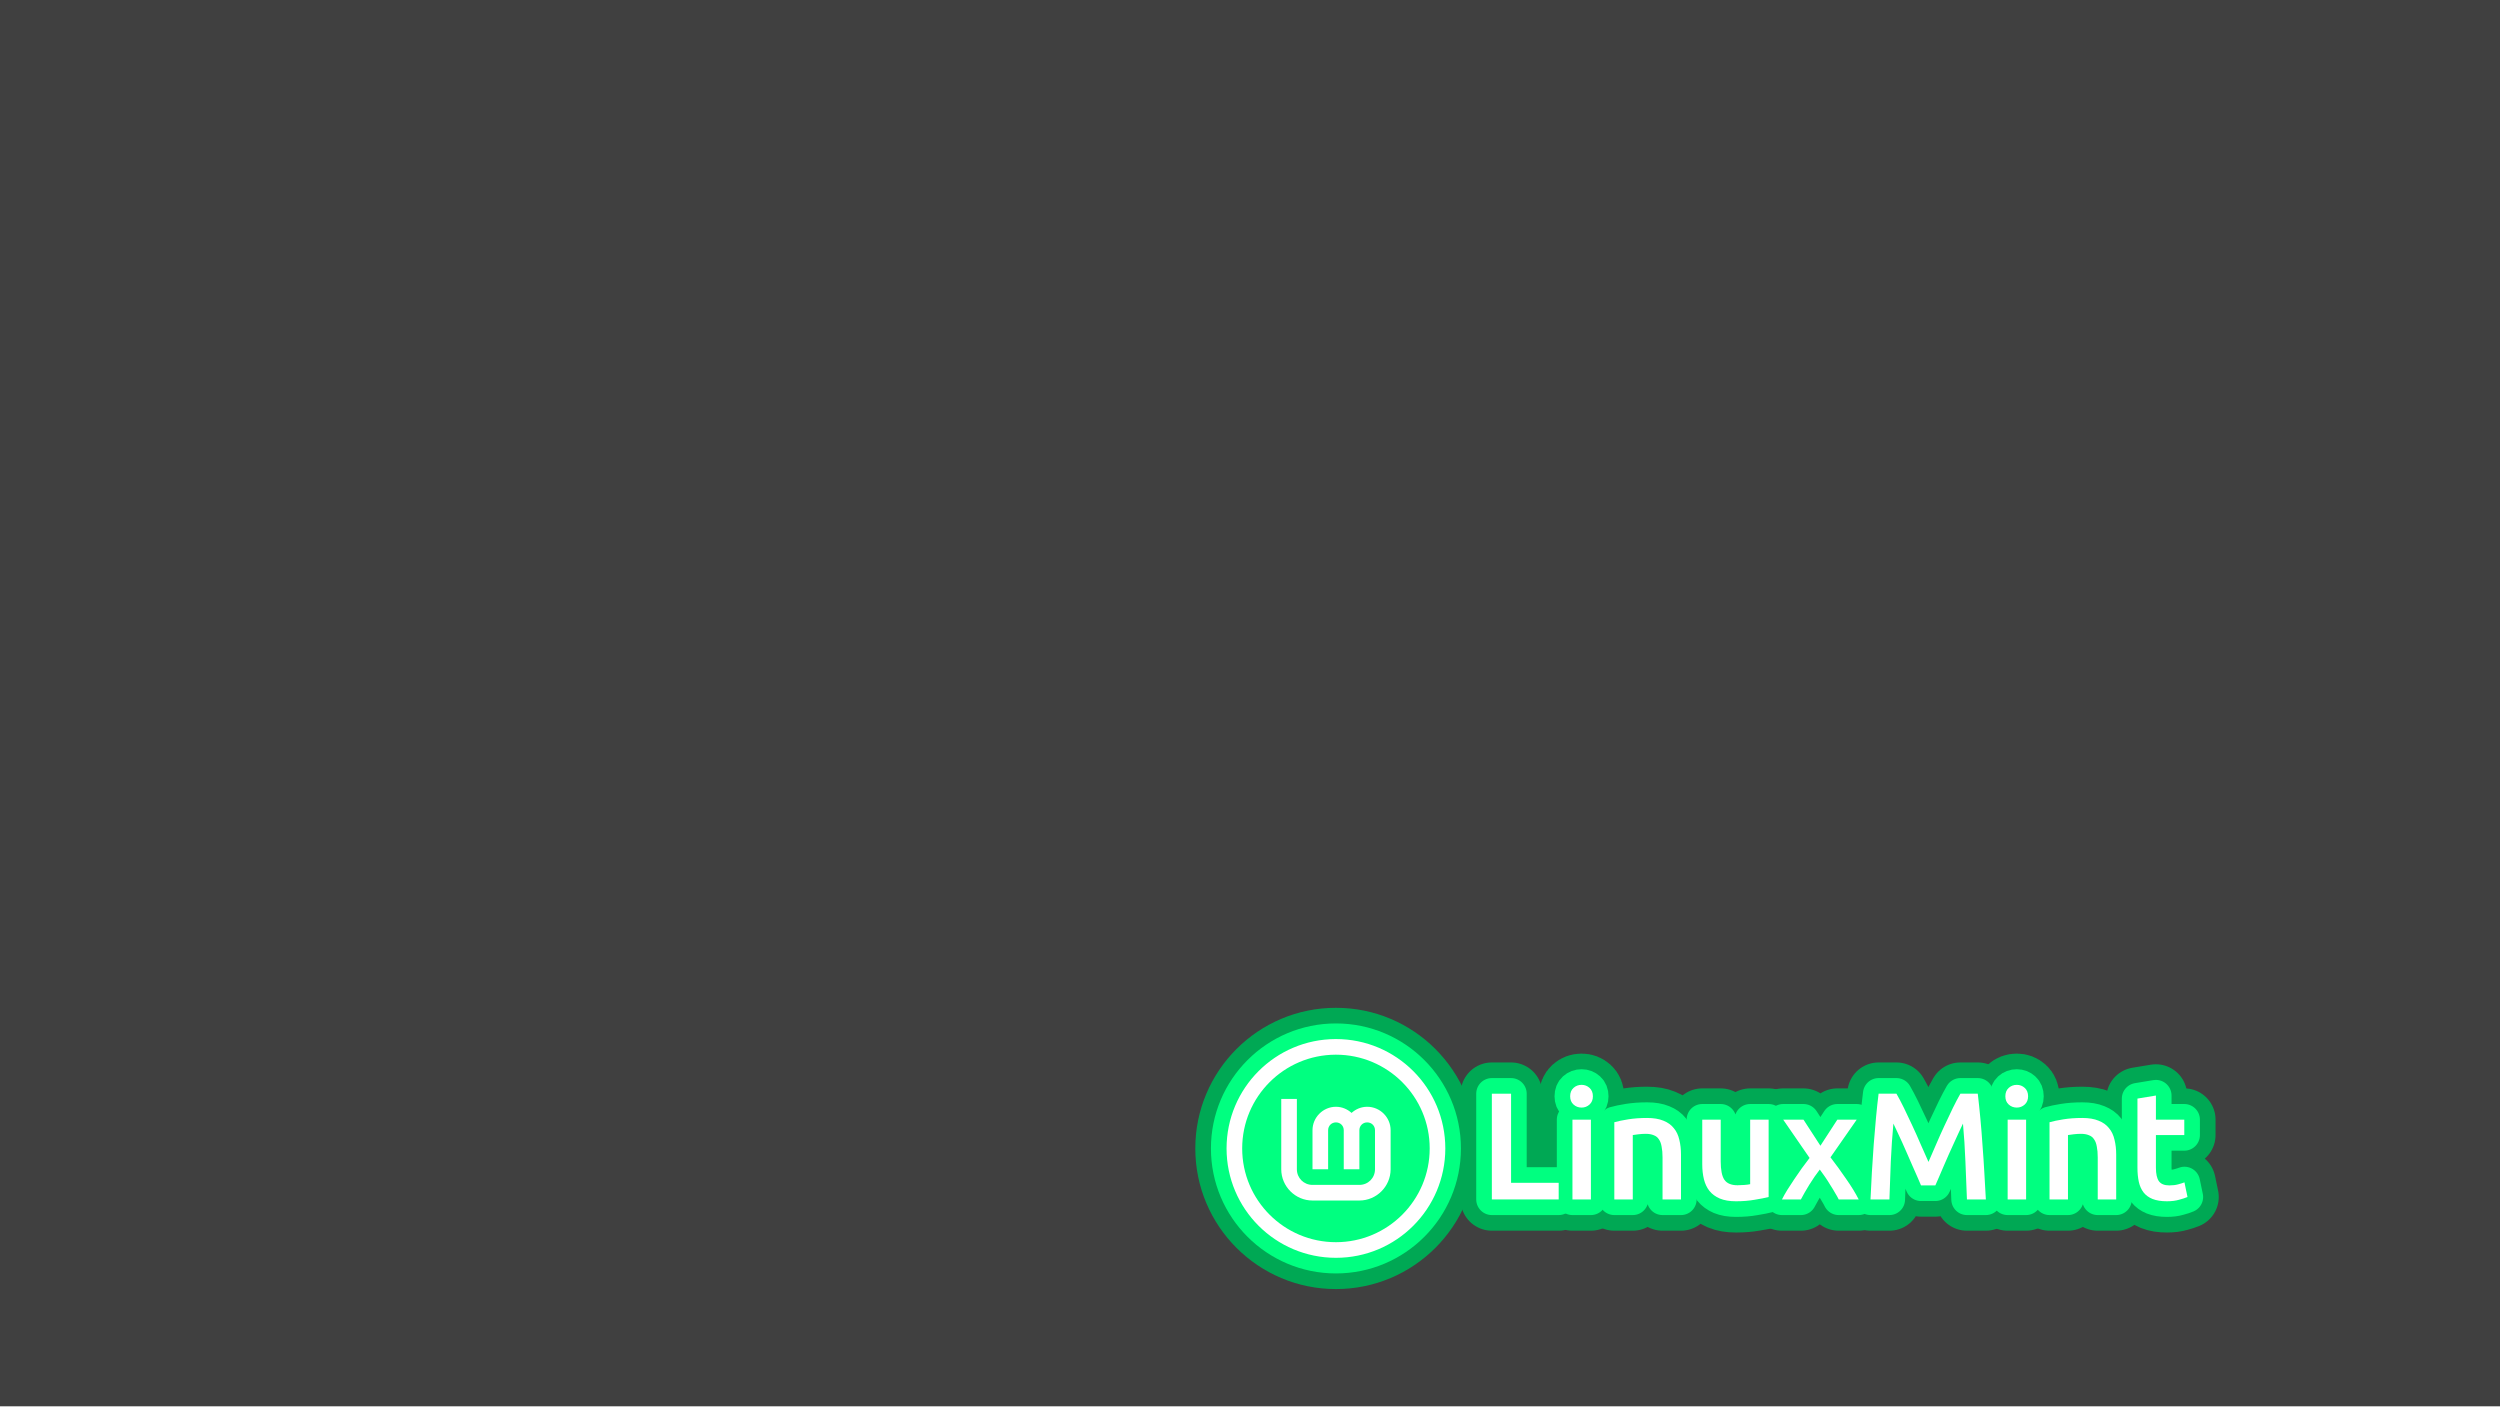
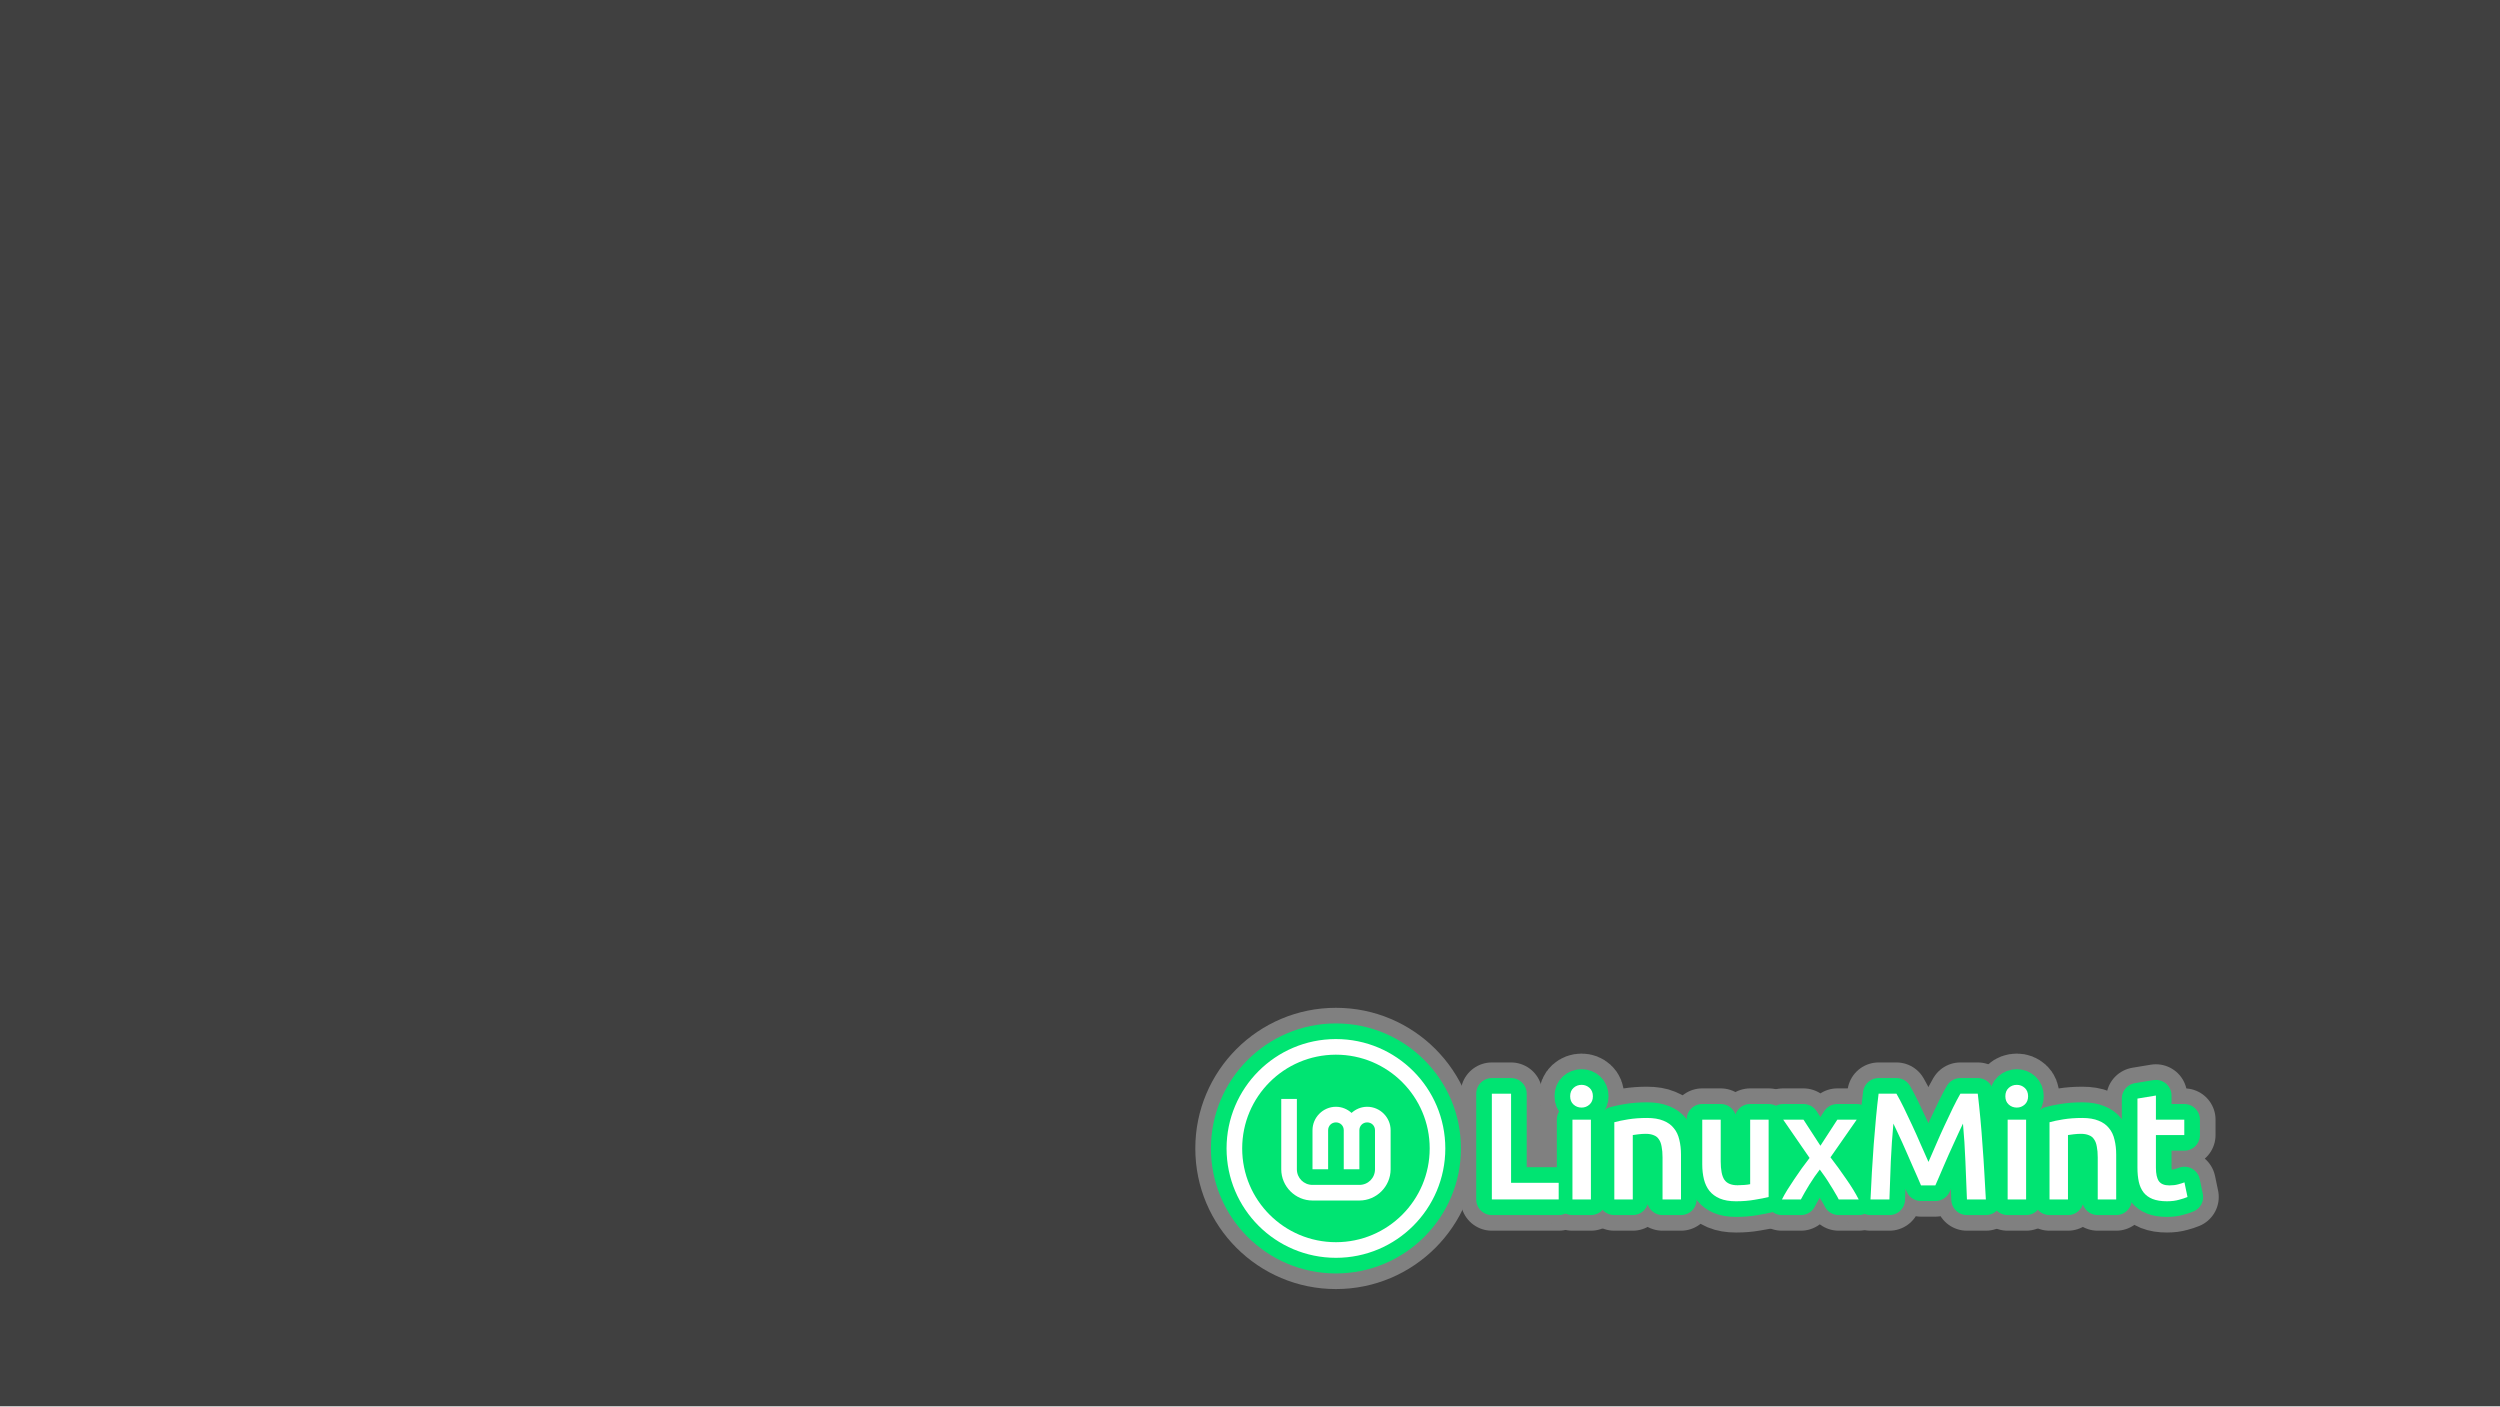
<svg xmlns="http://www.w3.org/2000/svg" width="1920" height="1080" viewBox="0 0 1920 1080" id="svg4135" version="1.1">
  <defs id="defs4137" />
  <g id="layer2" style="display:inline">
    <rect transform="translate(0,27.6378)" y="-27.638" x="0" height="1080" width="1920" id="rect4237" style="opacity:1;fill:#404040;fill-opacity:1;stroke:none;stroke-width:1;stroke-linecap:butt;stroke-linejoin:miter;stroke-miterlimit:4;stroke-dasharray:none;stroke-opacity:1" />
  </g>
  <g id="layer5" style="display:inline">
-     <circle style="fill:#00a854;fill-opacity:1;stroke:#00a854;stroke-width:0;stroke-miterlimit:4;stroke-dasharray:none;stroke-opacity:1" id="path1140" cx="1026" cy="882" r="108" />
+     <circle style="fill:#808080;fill-opacity:1;stroke:#808080;stroke-width:0;stroke-miterlimit:4;stroke-dasharray:none;stroke-opacity:1" id="path1140" cx="1026" cy="882" r="108" />
    <g id="g1104" transform="matrix(1.5,0,0,1.5,791.74,881.4567)" style="fill:#00a854;fill-opacity:1;stroke:#00a854;stroke-width:32;stroke-miterlimit:4;stroke-dasharray:none;stroke-opacity:1">
-       <path id="path1094" style="font-style:normal;font-variant:normal;font-weight:500;font-stretch:normal;font-size:275px;font-family:Ubuntu;-inkscape-font-specification:'Ubuntu Medium';text-align:start;text-anchor:start;fill:#00a854;fill-opacity:1;stroke:#00a854;stroke-width:32;stroke-linecap:round;stroke-linejoin:round;stroke-miterlimit:4;stroke-dasharray:none;stroke-opacity:1" d="m 270.219,17.961 v 8.516 H 236 v -54.141 h 9.844 v 45.625 z" />
-       <path id="path1096" style="font-style:normal;font-variant:normal;font-weight:500;font-stretch:normal;font-size:275px;font-family:Ubuntu;-inkscape-font-specification:'Ubuntu Medium';text-align:start;text-anchor:start;fill:#00a854;fill-opacity:1;stroke:#00a854;stroke-width:32;stroke-linecap:round;stroke-linejoin:round;stroke-miterlimit:4;stroke-dasharray:none;stroke-opacity:1" d="m 286.719,26.477 h -9.453 v -40.86 h 9.453 z m 1.016,-52.813 q 0,2.656 -1.719,4.219 -1.719,1.563 -4.063,1.563 -2.422,0 -4.141,-1.563 -1.719,-1.563 -1.719,-4.219 0,-2.734 1.719,-4.297 1.719,-1.563 4.141,-1.563 2.344,0 4.063,1.563 1.719,1.563 1.719,4.297 z" />
-       <path id="path1098" style="font-style:normal;font-variant:normal;font-weight:500;font-stretch:normal;font-size:275px;font-family:Ubuntu;-inkscape-font-specification:'Ubuntu Medium';text-align:start;text-anchor:start;fill:#00a854;fill-opacity:1;stroke:#00a854;stroke-width:32;stroke-linecap:round;stroke-linejoin:round;stroke-miterlimit:4;stroke-dasharray:none;stroke-opacity:1" d="m 298.703,-13.055 q 2.734,-0.781 7.109,-1.484 4.375,-0.703 9.688,-0.703 5,0 8.359,1.406 3.359,1.328 5.313,3.828 2.031,2.422 2.813,5.938 0.859,3.438 0.859,7.578 V 26.477 h -9.453 V 4.992 q 0,-3.281 -0.469,-5.547 -0.391,-2.344 -1.406,-3.75 -0.938,-1.484 -2.656,-2.109 -1.641,-0.703 -4.063,-0.703 -1.797,0 -3.75,0.234 -1.953,0.234 -2.891,0.391 V 26.477 h -9.453 z" />
-       <path id="path1100" style="font-style:normal;font-variant:normal;font-weight:500;font-stretch:normal;font-size:275px;font-family:Ubuntu;-inkscape-font-specification:'Ubuntu Medium';text-align:start;text-anchor:start;fill:#00a854;fill-opacity:1;stroke:#00a854;stroke-width:32;stroke-linecap:round;stroke-linejoin:round;stroke-miterlimit:4;stroke-dasharray:none;stroke-opacity:1" d="m 377.711,25.227 q -2.734,0.703 -7.109,1.406 -4.375,0.781 -9.609,0.781 -4.922,0 -8.281,-1.406 -3.281,-1.406 -5.313,-3.906 -1.953,-2.5 -2.813,-5.938 -0.859,-3.516 -0.859,-7.656 V -14.383 h 9.453 V 7.024 q 0,6.563 1.875,9.375 1.953,2.813 6.719,2.813 1.719,0 3.594,-0.156 1.953,-0.156 2.891,-0.391 v -33.047 h 9.453 z" />
-       <path id="path1102" style="font-style:normal;font-variant:normal;font-weight:500;font-stretch:normal;font-size:275px;font-family:Ubuntu;-inkscape-font-specification:'Ubuntu Medium';text-align:start;text-anchor:start;fill:#00a854;fill-opacity:1;stroke:#00a854;stroke-width:32;stroke-linecap:round;stroke-linejoin:round;stroke-miterlimit:4;stroke-dasharray:none;stroke-opacity:1" d="m 404.223,-1.023 8.672,-13.359 h 9.922 L 409.379,4.914 q 4.219,5.469 8.047,11.094 3.906,5.547 6.406,10.469 h -10.234 q -0.703,-1.484 -1.875,-3.359 -1.094,-1.953 -2.422,-3.984 -1.25,-2.109 -2.656,-4.141 -1.406,-2.031 -2.734,-3.828 -2.734,3.516 -5.391,7.813 -2.578,4.219 -4.297,7.5 h -9.688 q 1.172,-2.344 2.813,-5 1.641,-2.656 3.516,-5.391 1.875,-2.813 3.828,-5.547 2.031,-2.813 3.984,-5.313 L 385.16,-14.383 h 10.391 z" />
+       <path id="path1094" style="font-style:normal;font-variant:normal;font-weight:500;font-stretch:normal;font-size:275px;font-family:Ubuntu;-inkscape-font-specification:'Ubuntu Medium';text-align:start;text-anchor:start;fill:#808080;fill-opacity:1;stroke:#808080;stroke-width:32;stroke-linecap:round;stroke-linejoin:round;stroke-miterlimit:4;stroke-dasharray:none;stroke-opacity:1" d="m 270.219,17.961 v 8.516 H 236 v -54.141 h 9.844 v 45.625 z" />
+       <path id="path1096" style="font-style:normal;font-variant:normal;font-weight:500;font-stretch:normal;font-size:275px;font-family:Ubuntu;-inkscape-font-specification:'Ubuntu Medium';text-align:start;text-anchor:start;fill:#808080;fill-opacity:1;stroke:#808080;stroke-width:32;stroke-linecap:round;stroke-linejoin:round;stroke-miterlimit:4;stroke-dasharray:none;stroke-opacity:1" d="m 286.719,26.477 h -9.453 v -40.86 h 9.453 z m 1.016,-52.813 q 0,2.656 -1.719,4.219 -1.719,1.563 -4.063,1.563 -2.422,0 -4.141,-1.563 -1.719,-1.563 -1.719,-4.219 0,-2.734 1.719,-4.297 1.719,-1.563 4.141,-1.563 2.344,0 4.063,1.563 1.719,1.563 1.719,4.297 z" />
+       <path id="path1098" style="font-style:normal;font-variant:normal;font-weight:500;font-stretch:normal;font-size:275px;font-family:Ubuntu;-inkscape-font-specification:'Ubuntu Medium';text-align:start;text-anchor:start;fill:#808080;fill-opacity:1;stroke:#808080;stroke-width:32;stroke-linecap:round;stroke-linejoin:round;stroke-miterlimit:4;stroke-dasharray:none;stroke-opacity:1" d="m 298.703,-13.055 q 2.734,-0.781 7.109,-1.484 4.375,-0.703 9.688,-0.703 5,0 8.359,1.406 3.359,1.328 5.313,3.828 2.031,2.422 2.813,5.938 0.859,3.438 0.859,7.578 V 26.477 h -9.453 V 4.992 q 0,-3.281 -0.469,-5.547 -0.391,-2.344 -1.406,-3.75 -0.938,-1.484 -2.656,-2.109 -1.641,-0.703 -4.063,-0.703 -1.797,0 -3.75,0.234 -1.953,0.234 -2.891,0.391 V 26.477 h -9.453 z" />
+       <path id="path1100" style="font-style:normal;font-variant:normal;font-weight:500;font-stretch:normal;font-size:275px;font-family:Ubuntu;-inkscape-font-specification:'Ubuntu Medium';text-align:start;text-anchor:start;fill:#808080;fill-opacity:1;stroke:#808080;stroke-width:32;stroke-linecap:round;stroke-linejoin:round;stroke-miterlimit:4;stroke-dasharray:none;stroke-opacity:1" d="m 377.711,25.227 q -2.734,0.703 -7.109,1.406 -4.375,0.781 -9.609,0.781 -4.922,0 -8.281,-1.406 -3.281,-1.406 -5.313,-3.906 -1.953,-2.5 -2.813,-5.938 -0.859,-3.516 -0.859,-7.656 V -14.383 h 9.453 V 7.024 q 0,6.563 1.875,9.375 1.953,2.813 6.719,2.813 1.719,0 3.594,-0.156 1.953,-0.156 2.891,-0.391 v -33.047 h 9.453 z" />
+       <path id="path1102" style="font-style:normal;font-variant:normal;font-weight:500;font-stretch:normal;font-size:275px;font-family:Ubuntu;-inkscape-font-specification:'Ubuntu Medium';text-align:start;text-anchor:start;fill:#808080;fill-opacity:1;stroke:#808080;stroke-width:32;stroke-linecap:round;stroke-linejoin:round;stroke-miterlimit:4;stroke-dasharray:none;stroke-opacity:1" d="m 404.223,-1.023 8.672,-13.359 h 9.922 L 409.379,4.914 q 4.219,5.469 8.047,11.094 3.906,5.547 6.406,10.469 h -10.234 q -0.703,-1.484 -1.875,-3.359 -1.094,-1.953 -2.422,-3.984 -1.25,-2.109 -2.656,-4.141 -1.406,-2.031 -2.734,-3.828 -2.734,3.516 -5.391,7.813 -2.578,4.219 -4.297,7.5 h -9.688 q 1.172,-2.344 2.813,-5 1.641,-2.656 3.516,-5.391 1.875,-2.813 3.828,-5.547 2.031,-2.813 3.984,-5.313 L 385.16,-14.383 h 10.391 z" />
    </g>
    <g id="g1114" style="fill:#00a854;fill-opacity:1;stroke:#00a854;stroke-width:32;stroke-miterlimit:4;stroke-dasharray:none;stroke-opacity:1" transform="matrix(1.5,0,0,1.5,791.74,881.4567)">
-       <path id="path1106" style="font-style:normal;font-variant:normal;font-weight:500;font-stretch:normal;font-size:275px;font-family:Ubuntu;-inkscape-font-specification:'Ubuntu Medium';text-align:start;text-anchor:start;fill:#00a854;fill-opacity:1;stroke:#00a854;stroke-width:32;stroke-linecap:round;stroke-linejoin:round;stroke-miterlimit:4;stroke-dasharray:none;stroke-opacity:1" d="m 443.153,-27.664 q 1.719,2.969 3.828,7.266 2.109,4.297 4.297,9.063 2.188,4.688 4.297,9.609 2.188,4.844 3.984,8.984 1.797,-4.141 3.906,-8.984 2.109,-4.922 4.297,-9.609 2.188,-4.766 4.297,-9.063 2.109,-4.297 3.828,-7.266 h 8.906 q 0.703,5.938 1.328,12.656 0.625,6.641 1.094,13.672 0.547,6.953 0.938,14.063 0.469,7.031 0.781,13.75 h -9.688 q -0.312,-9.453 -0.781,-19.453 -0.391,-10 -1.25,-19.375 -0.859,1.797 -2.031,4.297 -1.172,2.5 -2.5,5.469 -1.328,2.891 -2.734,6.016 -1.328,3.125 -2.656,6.094 -1.25,2.891 -2.344,5.469 -1.094,2.5 -1.875,4.297 h -7.344 q -0.781,-1.797 -1.875,-4.375 -1.094,-2.578 -2.422,-5.469 -1.25,-2.969 -2.656,-6.094 -1.328,-3.125 -2.656,-6.016 -1.328,-2.891 -2.5,-5.391 -1.172,-2.578 -2.031,-4.297 -0.859,9.375 -1.328,19.375 -0.391,10 -0.703,19.453 h -9.688 q 0.312,-6.719 0.703,-13.906 0.469,-7.188 0.938,-14.219 0.547,-7.109 1.172,-13.75 0.625,-6.641 1.328,-12.266 z" />
-       <path id="path1108" style="font-style:normal;font-variant:normal;font-weight:500;font-stretch:normal;font-size:275px;font-family:Ubuntu;-inkscape-font-specification:'Ubuntu Medium';text-align:start;text-anchor:start;fill:#00a854;fill-opacity:1;stroke:#00a854;stroke-width:32;stroke-linecap:round;stroke-linejoin:round;stroke-miterlimit:4;stroke-dasharray:none;stroke-opacity:1" d="m 509.541,26.477 h -9.453 v -40.86 h 9.453 z m 1.016,-52.813 q 0,2.656 -1.719,4.219 -1.719,1.563 -4.063,1.563 -2.422,0 -4.141,-1.563 -1.719,-1.563 -1.719,-4.219 0,-2.734 1.719,-4.297 1.719,-1.563 4.141,-1.563 2.344,0 4.063,1.563 1.719,1.563 1.719,4.297 z" />
-       <path id="path1110" style="font-style:normal;font-variant:normal;font-weight:500;font-stretch:normal;font-size:275px;font-family:Ubuntu;-inkscape-font-specification:'Ubuntu Medium';text-align:start;text-anchor:start;fill:#00a854;fill-opacity:1;stroke:#00a854;stroke-width:32;stroke-linecap:round;stroke-linejoin:round;stroke-miterlimit:4;stroke-dasharray:none;stroke-opacity:1" d="m 521.525,-13.055 q 2.734,-0.781 7.109,-1.484 4.375,-0.703 9.688,-0.703 5,0 8.359,1.406 3.359,1.328 5.313,3.828 2.031,2.422 2.813,5.938 0.859,3.438 0.859,7.578 V 26.477 h -9.453 V 4.992 q 0,-3.281 -0.469,-5.547 -0.391,-2.344 -1.406,-3.75 -0.938,-1.484 -2.656,-2.109 -1.641,-0.703 -4.063,-0.703 -1.797,0 -3.75,0.234 -1.953,0.234 -2.891,0.391 V 26.477 h -9.453 z" />
-       <path id="path1112" style="font-style:normal;font-variant:normal;font-weight:500;font-stretch:normal;font-size:275px;font-family:Ubuntu;-inkscape-font-specification:'Ubuntu Medium';text-align:start;text-anchor:start;fill:#00a854;fill-opacity:1;stroke:#00a854;stroke-width:32;stroke-linecap:round;stroke-linejoin:round;stroke-miterlimit:4;stroke-dasharray:none;stroke-opacity:1" d="m 566.548,-25.164 9.453,-1.563 v 12.344 h 14.531 v 7.891 H 576.001 V 10.149 q 0,4.922 1.563,7.031 1.563,2.109 5.313,2.109 2.578,0 4.531,-0.547 2.031,-0.547 3.203,-1.016 l 1.563,7.5 q -1.641,0.703 -4.297,1.406 -2.656,0.781 -6.25,0.781 -4.375,0 -7.344,-1.172 -2.891,-1.172 -4.609,-3.359 -1.719,-2.266 -2.422,-5.391 -0.703,-3.203 -0.703,-7.266 z" />
+       <path id="path1106" style="font-style:normal;font-variant:normal;font-weight:500;font-stretch:normal;font-size:275px;font-family:Ubuntu;-inkscape-font-specification:'Ubuntu Medium';text-align:start;text-anchor:start;fill:#808080;fill-opacity:1;stroke:#808080;stroke-width:32;stroke-linecap:round;stroke-linejoin:round;stroke-miterlimit:4;stroke-dasharray:none;stroke-opacity:1" d="m 443.153,-27.664 q 1.719,2.969 3.828,7.266 2.109,4.297 4.297,9.063 2.188,4.688 4.297,9.609 2.188,4.844 3.984,8.984 1.797,-4.141 3.906,-8.984 2.109,-4.922 4.297,-9.609 2.188,-4.766 4.297,-9.063 2.109,-4.297 3.828,-7.266 h 8.906 q 0.703,5.938 1.328,12.656 0.625,6.641 1.094,13.672 0.547,6.953 0.938,14.063 0.469,7.031 0.781,13.75 h -9.688 q -0.312,-9.453 -0.781,-19.453 -0.391,-10 -1.25,-19.375 -0.859,1.797 -2.031,4.297 -1.172,2.5 -2.5,5.469 -1.328,2.891 -2.734,6.016 -1.328,3.125 -2.656,6.094 -1.25,2.891 -2.344,5.469 -1.094,2.5 -1.875,4.297 h -7.344 q -0.781,-1.797 -1.875,-4.375 -1.094,-2.578 -2.422,-5.469 -1.25,-2.969 -2.656,-6.094 -1.328,-3.125 -2.656,-6.016 -1.328,-2.891 -2.5,-5.391 -1.172,-2.578 -2.031,-4.297 -0.859,9.375 -1.328,19.375 -0.391,10 -0.703,19.453 h -9.688 q 0.312,-6.719 0.703,-13.906 0.469,-7.188 0.938,-14.219 0.547,-7.109 1.172,-13.75 0.625,-6.641 1.328,-12.266 z" />
+       <path id="path1108" style="font-style:normal;font-variant:normal;font-weight:500;font-stretch:normal;font-size:275px;font-family:Ubuntu;-inkscape-font-specification:'Ubuntu Medium';text-align:start;text-anchor:start;fill:#808080;fill-opacity:1;stroke:#808080;stroke-width:32;stroke-linecap:round;stroke-linejoin:round;stroke-miterlimit:4;stroke-dasharray:none;stroke-opacity:1" d="m 509.541,26.477 h -9.453 v -40.86 h 9.453 z m 1.016,-52.813 q 0,2.656 -1.719,4.219 -1.719,1.563 -4.063,1.563 -2.422,0 -4.141,-1.563 -1.719,-1.563 -1.719,-4.219 0,-2.734 1.719,-4.297 1.719,-1.563 4.141,-1.563 2.344,0 4.063,1.563 1.719,1.563 1.719,4.297 z" />
+       <path id="path1110" style="font-style:normal;font-variant:normal;font-weight:500;font-stretch:normal;font-size:275px;font-family:Ubuntu;-inkscape-font-specification:'Ubuntu Medium';text-align:start;text-anchor:start;fill:#808080;fill-opacity:1;stroke:#808080;stroke-width:32;stroke-linecap:round;stroke-linejoin:round;stroke-miterlimit:4;stroke-dasharray:none;stroke-opacity:1" d="m 521.525,-13.055 q 2.734,-0.781 7.109,-1.484 4.375,-0.703 9.688,-0.703 5,0 8.359,1.406 3.359,1.328 5.313,3.828 2.031,2.422 2.813,5.938 0.859,3.438 0.859,7.578 V 26.477 h -9.453 V 4.992 q 0,-3.281 -0.469,-5.547 -0.391,-2.344 -1.406,-3.75 -0.938,-1.484 -2.656,-2.109 -1.641,-0.703 -4.063,-0.703 -1.797,0 -3.75,0.234 -1.953,0.234 -2.891,0.391 V 26.477 h -9.453 z" />
+       <path id="path1112" style="font-style:normal;font-variant:normal;font-weight:500;font-stretch:normal;font-size:275px;font-family:Ubuntu;-inkscape-font-specification:'Ubuntu Medium';text-align:start;text-anchor:start;fill:#808080;fill-opacity:1;stroke:#808080;stroke-width:32;stroke-linecap:round;stroke-linejoin:round;stroke-miterlimit:4;stroke-dasharray:none;stroke-opacity:1" d="m 566.548,-25.164 9.453,-1.563 v 12.344 h 14.531 v 7.891 H 576.001 V 10.149 q 0,4.922 1.563,7.031 1.563,2.109 5.313,2.109 2.578,0 4.531,-0.547 2.031,-0.547 3.203,-1.016 l 1.563,7.5 q -1.641,0.703 -4.297,1.406 -2.656,0.781 -6.25,0.781 -4.375,0 -7.344,-1.172 -2.891,-1.172 -4.609,-3.359 -1.719,-2.266 -2.422,-5.391 -0.703,-3.203 -0.703,-7.266 z" />
    </g>
  </g>
  <g id="layer3" style="display:inline">
    <g id="g958">
      <g id="g1074" transform="matrix(1.5,0,0,1.5,791.74,881.4567)" style="fill:#00ff80;fill-opacity:1;stroke:#00ff80;stroke-width:16;stroke-miterlimit:4;stroke-dasharray:none;stroke-opacity:1">
-         <path id="path1064" style="font-style:normal;font-variant:normal;font-weight:500;font-stretch:normal;font-size:275px;font-family:Ubuntu;-inkscape-font-specification:'Ubuntu Medium';text-align:start;text-anchor:start;fill:#00ff80;fill-opacity:1;stroke:#00ff80;stroke-width:16;stroke-linecap:round;stroke-linejoin:round;stroke-miterlimit:4;stroke-dasharray:none;stroke-opacity:1" d="m 270.219,17.961 v 8.516 H 236 v -54.141 h 9.844 v 45.625 z" />
-         <path id="path1066" style="font-style:normal;font-variant:normal;font-weight:500;font-stretch:normal;font-size:275px;font-family:Ubuntu;-inkscape-font-specification:'Ubuntu Medium';text-align:start;text-anchor:start;fill:#00ff80;fill-opacity:1;stroke:#00ff80;stroke-width:16;stroke-linecap:round;stroke-linejoin:round;stroke-miterlimit:4;stroke-dasharray:none;stroke-opacity:1" d="m 286.719,26.477 h -9.453 v -40.86 h 9.453 z m 1.016,-52.813 q 0,2.656 -1.719,4.219 -1.719,1.563 -4.063,1.563 -2.422,0 -4.141,-1.563 -1.719,-1.563 -1.719,-4.219 0,-2.734 1.719,-4.297 1.719,-1.563 4.141,-1.563 2.344,0 4.063,1.563 1.719,1.563 1.719,4.297 z" />
-         <path id="path1068" style="font-style:normal;font-variant:normal;font-weight:500;font-stretch:normal;font-size:275px;font-family:Ubuntu;-inkscape-font-specification:'Ubuntu Medium';text-align:start;text-anchor:start;fill:#00ff80;fill-opacity:1;stroke:#00ff80;stroke-width:16;stroke-linecap:round;stroke-linejoin:round;stroke-miterlimit:4;stroke-dasharray:none;stroke-opacity:1" d="m 298.703,-13.055 q 2.734,-0.781 7.109,-1.484 4.375,-0.703 9.688,-0.703 5,0 8.359,1.406 3.359,1.328 5.313,3.828 2.031,2.422 2.813,5.938 0.859,3.438 0.859,7.578 V 26.477 h -9.453 V 4.992 q 0,-3.281 -0.469,-5.547 -0.391,-2.344 -1.406,-3.75 -0.938,-1.484 -2.656,-2.109 -1.641,-0.703 -4.063,-0.703 -1.797,0 -3.75,0.234 -1.953,0.234 -2.891,0.391 V 26.477 h -9.453 z" />
-         <path id="path1070" style="font-style:normal;font-variant:normal;font-weight:500;font-stretch:normal;font-size:275px;font-family:Ubuntu;-inkscape-font-specification:'Ubuntu Medium';text-align:start;text-anchor:start;fill:#00ff80;fill-opacity:1;stroke:#00ff80;stroke-width:16;stroke-linecap:round;stroke-linejoin:round;stroke-miterlimit:4;stroke-dasharray:none;stroke-opacity:1" d="m 377.711,25.227 q -2.734,0.703 -7.109,1.406 -4.375,0.781 -9.609,0.781 -4.922,0 -8.281,-1.406 -3.281,-1.406 -5.313,-3.906 -1.953,-2.5 -2.813,-5.938 -0.859,-3.516 -0.859,-7.656 V -14.383 h 9.453 V 7.024 q 0,6.563 1.875,9.375 1.953,2.813 6.719,2.813 1.719,0 3.594,-0.156 1.953,-0.156 2.891,-0.391 v -33.047 h 9.453 z" />
-         <path id="path1072" style="font-style:normal;font-variant:normal;font-weight:500;font-stretch:normal;font-size:275px;font-family:Ubuntu;-inkscape-font-specification:'Ubuntu Medium';text-align:start;text-anchor:start;fill:#00ff80;fill-opacity:1;stroke:#00ff80;stroke-width:16;stroke-linecap:round;stroke-linejoin:round;stroke-miterlimit:4;stroke-dasharray:none;stroke-opacity:1" d="m 404.223,-1.023 8.672,-13.359 h 9.922 L 409.379,4.914 q 4.219,5.469 8.047,11.094 3.906,5.547 6.406,10.469 h -10.234 q -0.703,-1.484 -1.875,-3.359 -1.094,-1.953 -2.422,-3.984 -1.25,-2.109 -2.656,-4.141 -1.406,-2.031 -2.734,-3.828 -2.734,3.516 -5.391,7.813 -2.578,4.219 -4.297,7.5 h -9.688 q 1.172,-2.344 2.813,-5 1.641,-2.656 3.516,-5.391 1.875,-2.813 3.828,-5.547 2.031,-2.813 3.984,-5.313 L 385.16,-14.383 h 10.391 z" />
+         <path id="path1064" style="font-style:normal;font-variant:normal;font-weight:500;font-stretch:normal;font-size:275px;font-family:Ubuntu;-inkscape-font-specification:'Ubuntu Medium';text-align:start;text-anchor:start;fill:#00e472;fill-opacity:1;stroke:#00e472;stroke-width:16;stroke-linecap:round;stroke-linejoin:round;stroke-miterlimit:4;stroke-dasharray:none;stroke-opacity:1" d="m 270.219,17.961 v 8.516 H 236 v -54.141 h 9.844 v 45.625 z" />
+         <path id="path1066" style="font-style:normal;font-variant:normal;font-weight:500;font-stretch:normal;font-size:275px;font-family:Ubuntu;-inkscape-font-specification:'Ubuntu Medium';text-align:start;text-anchor:start;fill:#00e472;fill-opacity:1;stroke:#00e472;stroke-width:16;stroke-linecap:round;stroke-linejoin:round;stroke-miterlimit:4;stroke-dasharray:none;stroke-opacity:1" d="m 286.719,26.477 h -9.453 v -40.86 h 9.453 z m 1.016,-52.813 q 0,2.656 -1.719,4.219 -1.719,1.563 -4.063,1.563 -2.422,0 -4.141,-1.563 -1.719,-1.563 -1.719,-4.219 0,-2.734 1.719,-4.297 1.719,-1.563 4.141,-1.563 2.344,0 4.063,1.563 1.719,1.563 1.719,4.297 z" />
+         <path id="path1068" style="font-style:normal;font-variant:normal;font-weight:500;font-stretch:normal;font-size:275px;font-family:Ubuntu;-inkscape-font-specification:'Ubuntu Medium';text-align:start;text-anchor:start;fill:#00e472;fill-opacity:1;stroke:#00e472;stroke-width:16;stroke-linecap:round;stroke-linejoin:round;stroke-miterlimit:4;stroke-dasharray:none;stroke-opacity:1" d="m 298.703,-13.055 q 2.734,-0.781 7.109,-1.484 4.375,-0.703 9.688,-0.703 5,0 8.359,1.406 3.359,1.328 5.313,3.828 2.031,2.422 2.813,5.938 0.859,3.438 0.859,7.578 V 26.477 h -9.453 V 4.992 q 0,-3.281 -0.469,-5.547 -0.391,-2.344 -1.406,-3.75 -0.938,-1.484 -2.656,-2.109 -1.641,-0.703 -4.063,-0.703 -1.797,0 -3.75,0.234 -1.953,0.234 -2.891,0.391 V 26.477 h -9.453 z" />
+         <path id="path1070" style="font-style:normal;font-variant:normal;font-weight:500;font-stretch:normal;font-size:275px;font-family:Ubuntu;-inkscape-font-specification:'Ubuntu Medium';text-align:start;text-anchor:start;fill:#00e472;fill-opacity:1;stroke:#00e472;stroke-width:16;stroke-linecap:round;stroke-linejoin:round;stroke-miterlimit:4;stroke-dasharray:none;stroke-opacity:1" d="m 377.711,25.227 q -2.734,0.703 -7.109,1.406 -4.375,0.781 -9.609,0.781 -4.922,0 -8.281,-1.406 -3.281,-1.406 -5.313,-3.906 -1.953,-2.5 -2.813,-5.938 -0.859,-3.516 -0.859,-7.656 V -14.383 h 9.453 V 7.024 q 0,6.563 1.875,9.375 1.953,2.813 6.719,2.813 1.719,0 3.594,-0.156 1.953,-0.156 2.891,-0.391 v -33.047 h 9.453 z" />
+         <path id="path1072" style="font-style:normal;font-variant:normal;font-weight:500;font-stretch:normal;font-size:275px;font-family:Ubuntu;-inkscape-font-specification:'Ubuntu Medium';text-align:start;text-anchor:start;fill:#00e472;fill-opacity:1;stroke:#00e472;stroke-width:16;stroke-linecap:round;stroke-linejoin:round;stroke-miterlimit:4;stroke-dasharray:none;stroke-opacity:1" d="m 404.223,-1.023 8.672,-13.359 h 9.922 L 409.379,4.914 q 4.219,5.469 8.047,11.094 3.906,5.547 6.406,10.469 h -10.234 q -0.703,-1.484 -1.875,-3.359 -1.094,-1.953 -2.422,-3.984 -1.25,-2.109 -2.656,-4.141 -1.406,-2.031 -2.734,-3.828 -2.734,3.516 -5.391,7.813 -2.578,4.219 -4.297,7.5 h -9.688 q 1.172,-2.344 2.813,-5 1.641,-2.656 3.516,-5.391 1.875,-2.813 3.828,-5.547 2.031,-2.813 3.984,-5.313 L 385.16,-14.383 h 10.391 z" />
      </g>
      <g id="g1084" style="fill:#00ff80;fill-opacity:1;stroke:#00ff80;stroke-width:16;stroke-miterlimit:4;stroke-dasharray:none;stroke-opacity:1" transform="matrix(1.5,0,0,1.5,791.74,881.4567)">
-         <path id="path1076" style="font-style:normal;font-variant:normal;font-weight:500;font-stretch:normal;font-size:275px;font-family:Ubuntu;-inkscape-font-specification:'Ubuntu Medium';text-align:start;text-anchor:start;fill:#00ff80;fill-opacity:1;stroke:#00ff80;stroke-width:16;stroke-linecap:round;stroke-linejoin:round;stroke-miterlimit:4;stroke-dasharray:none;stroke-opacity:1" d="m 443.153,-27.664 q 1.719,2.969 3.828,7.266 2.109,4.297 4.297,9.063 2.188,4.688 4.297,9.609 2.188,4.844 3.984,8.984 1.797,-4.141 3.906,-8.984 2.109,-4.922 4.297,-9.609 2.188,-4.766 4.297,-9.063 2.109,-4.297 3.828,-7.266 h 8.906 q 0.703,5.938 1.328,12.656 0.625,6.641 1.094,13.672 0.547,6.953 0.938,14.063 0.469,7.031 0.781,13.75 h -9.688 q -0.312,-9.453 -0.781,-19.453 -0.391,-10 -1.25,-19.375 -0.859,1.797 -2.031,4.297 -1.172,2.5 -2.5,5.469 -1.328,2.891 -2.734,6.016 -1.328,3.125 -2.656,6.094 -1.25,2.891 -2.344,5.469 -1.094,2.5 -1.875,4.297 h -7.344 q -0.781,-1.797 -1.875,-4.375 -1.094,-2.578 -2.422,-5.469 -1.25,-2.969 -2.656,-6.094 -1.328,-3.125 -2.656,-6.016 -1.328,-2.891 -2.5,-5.391 -1.172,-2.578 -2.031,-4.297 -0.859,9.375 -1.328,19.375 -0.391,10 -0.703,19.453 h -9.688 q 0.312,-6.719 0.703,-13.906 0.469,-7.188 0.938,-14.219 0.547,-7.109 1.172,-13.75 0.625,-6.641 1.328,-12.266 z" />
-         <path id="path1078" style="font-style:normal;font-variant:normal;font-weight:500;font-stretch:normal;font-size:275px;font-family:Ubuntu;-inkscape-font-specification:'Ubuntu Medium';text-align:start;text-anchor:start;fill:#00ff80;fill-opacity:1;stroke:#00ff80;stroke-width:16;stroke-linecap:round;stroke-linejoin:round;stroke-miterlimit:4;stroke-dasharray:none;stroke-opacity:1" d="m 509.541,26.477 h -9.453 v -40.86 h 9.453 z m 1.016,-52.813 q 0,2.656 -1.719,4.219 -1.719,1.563 -4.063,1.563 -2.422,0 -4.141,-1.563 -1.719,-1.563 -1.719,-4.219 0,-2.734 1.719,-4.297 1.719,-1.563 4.141,-1.563 2.344,0 4.063,1.563 1.719,1.563 1.719,4.297 z" />
-         <path id="path1080" style="font-style:normal;font-variant:normal;font-weight:500;font-stretch:normal;font-size:275px;font-family:Ubuntu;-inkscape-font-specification:'Ubuntu Medium';text-align:start;text-anchor:start;fill:#00ff80;fill-opacity:1;stroke:#00ff80;stroke-width:16;stroke-linecap:round;stroke-linejoin:round;stroke-miterlimit:4;stroke-dasharray:none;stroke-opacity:1" d="m 521.525,-13.055 q 2.734,-0.781 7.109,-1.484 4.375,-0.703 9.688,-0.703 5,0 8.359,1.406 3.359,1.328 5.313,3.828 2.031,2.422 2.813,5.938 0.859,3.438 0.859,7.578 V 26.477 h -9.453 V 4.992 q 0,-3.281 -0.469,-5.547 -0.391,-2.344 -1.406,-3.75 -0.938,-1.484 -2.656,-2.109 -1.641,-0.703 -4.063,-0.703 -1.797,0 -3.75,0.234 -1.953,0.234 -2.891,0.391 V 26.477 h -9.453 z" />
-         <path id="path1082" style="font-style:normal;font-variant:normal;font-weight:500;font-stretch:normal;font-size:275px;font-family:Ubuntu;-inkscape-font-specification:'Ubuntu Medium';text-align:start;text-anchor:start;fill:#00ff80;fill-opacity:1;stroke:#00ff80;stroke-width:16;stroke-linecap:round;stroke-linejoin:round;stroke-miterlimit:4;stroke-dasharray:none;stroke-opacity:1" d="m 566.548,-25.164 9.453,-1.563 v 12.344 h 14.531 v 7.891 H 576.001 V 10.149 q 0,4.922 1.563,7.031 1.563,2.109 5.313,2.109 2.578,0 4.531,-0.547 2.031,-0.547 3.203,-1.016 l 1.563,7.5 q -1.641,0.703 -4.297,1.406 -2.656,0.781 -6.25,0.781 -4.375,0 -7.344,-1.172 -2.891,-1.172 -4.609,-3.359 -1.719,-2.266 -2.422,-5.391 -0.703,-3.203 -0.703,-7.266 z" />
+         <path id="path1076" style="font-style:normal;font-variant:normal;font-weight:500;font-stretch:normal;font-size:275px;font-family:Ubuntu;-inkscape-font-specification:'Ubuntu Medium';text-align:start;text-anchor:start;fill:#00e472;fill-opacity:1;stroke:#00e472;stroke-width:16;stroke-linecap:round;stroke-linejoin:round;stroke-miterlimit:4;stroke-dasharray:none;stroke-opacity:1" d="m 443.153,-27.664 q 1.719,2.969 3.828,7.266 2.109,4.297 4.297,9.063 2.188,4.688 4.297,9.609 2.188,4.844 3.984,8.984 1.797,-4.141 3.906,-8.984 2.109,-4.922 4.297,-9.609 2.188,-4.766 4.297,-9.063 2.109,-4.297 3.828,-7.266 h 8.906 q 0.703,5.938 1.328,12.656 0.625,6.641 1.094,13.672 0.547,6.953 0.938,14.063 0.469,7.031 0.781,13.75 h -9.688 q -0.312,-9.453 -0.781,-19.453 -0.391,-10 -1.25,-19.375 -0.859,1.797 -2.031,4.297 -1.172,2.5 -2.5,5.469 -1.328,2.891 -2.734,6.016 -1.328,3.125 -2.656,6.094 -1.25,2.891 -2.344,5.469 -1.094,2.5 -1.875,4.297 h -7.344 q -0.781,-1.797 -1.875,-4.375 -1.094,-2.578 -2.422,-5.469 -1.25,-2.969 -2.656,-6.094 -1.328,-3.125 -2.656,-6.016 -1.328,-2.891 -2.5,-5.391 -1.172,-2.578 -2.031,-4.297 -0.859,9.375 -1.328,19.375 -0.391,10 -0.703,19.453 h -9.688 q 0.312,-6.719 0.703,-13.906 0.469,-7.188 0.938,-14.219 0.547,-7.109 1.172,-13.75 0.625,-6.641 1.328,-12.266 z" />
+         <path id="path1078" style="font-style:normal;font-variant:normal;font-weight:500;font-stretch:normal;font-size:275px;font-family:Ubuntu;-inkscape-font-specification:'Ubuntu Medium';text-align:start;text-anchor:start;fill:#00e472;fill-opacity:1;stroke:#00e472;stroke-width:16;stroke-linecap:round;stroke-linejoin:round;stroke-miterlimit:4;stroke-dasharray:none;stroke-opacity:1" d="m 509.541,26.477 h -9.453 v -40.86 h 9.453 z m 1.016,-52.813 q 0,2.656 -1.719,4.219 -1.719,1.563 -4.063,1.563 -2.422,0 -4.141,-1.563 -1.719,-1.563 -1.719,-4.219 0,-2.734 1.719,-4.297 1.719,-1.563 4.141,-1.563 2.344,0 4.063,1.563 1.719,1.563 1.719,4.297 z" />
+         <path id="path1080" style="font-style:normal;font-variant:normal;font-weight:500;font-stretch:normal;font-size:275px;font-family:Ubuntu;-inkscape-font-specification:'Ubuntu Medium';text-align:start;text-anchor:start;fill:#00e472;fill-opacity:1;stroke:#00e472;stroke-width:16;stroke-linecap:round;stroke-linejoin:round;stroke-miterlimit:4;stroke-dasharray:none;stroke-opacity:1" d="m 521.525,-13.055 q 2.734,-0.781 7.109,-1.484 4.375,-0.703 9.688,-0.703 5,0 8.359,1.406 3.359,1.328 5.313,3.828 2.031,2.422 2.813,5.938 0.859,3.438 0.859,7.578 V 26.477 h -9.453 V 4.992 q 0,-3.281 -0.469,-5.547 -0.391,-2.344 -1.406,-3.75 -0.938,-1.484 -2.656,-2.109 -1.641,-0.703 -4.063,-0.703 -1.797,0 -3.75,0.234 -1.953,0.234 -2.891,0.391 V 26.477 h -9.453 z" />
+         <path id="path1082" style="font-style:normal;font-variant:normal;font-weight:500;font-stretch:normal;font-size:275px;font-family:Ubuntu;-inkscape-font-specification:'Ubuntu Medium';text-align:start;text-anchor:start;fill:#00e472;fill-opacity:1;stroke:#00e472;stroke-width:16;stroke-linecap:round;stroke-linejoin:round;stroke-miterlimit:4;stroke-dasharray:none;stroke-opacity:1" d="m 566.548,-25.164 9.453,-1.563 v 12.344 h 14.531 v 7.891 H 576.001 V 10.149 q 0,4.922 1.563,7.031 1.563,2.109 5.313,2.109 2.578,0 4.531,-0.547 2.031,-0.547 3.203,-1.016 l 1.563,7.5 q -1.641,0.703 -4.297,1.406 -2.656,0.781 -6.25,0.781 -4.375,0 -7.344,-1.172 -2.891,-1.172 -4.609,-3.359 -1.719,-2.266 -2.422,-5.391 -0.703,-3.203 -0.703,-7.266 z" />
      </g>
-       <circle style="display:inline;fill:#00ff80;fill-opacity:1;stroke:#00a854;stroke-width:0;stroke-miterlimit:4;stroke-dasharray:none;stroke-opacity:1" id="circle904" cx="1026" cy="882" r="96" />
-       <rect style="fill:#00ff80;fill-opacity:1;stroke:none;stroke-width:0;stroke-miterlimit:4;stroke-dasharray:none;stroke-opacity:1" id="rect940" width="12" height="22" x="1366" y="878" />
-       <rect style="fill:#00ff80;fill-opacity:1;stroke:none;stroke-width:0;stroke-miterlimit:4;stroke-dasharray:none;stroke-opacity:1" id="rect942" width="12" height="22" x="1418" y="876" />
+       <circle style="display:inline;fill:#00e472;fill-opacity:1;stroke:#00a854;stroke-width:0;stroke-miterlimit:4;stroke-dasharray:none;stroke-opacity:1" id="circle904" cx="1026" cy="882" r="96" />
+       <rect style="fill:#00e472;fill-opacity:1;stroke:none;stroke-width:0;stroke-miterlimit:4;stroke-dasharray:none;stroke-opacity:1" id="rect940" width="12" height="22" x="1366" y="878" />
+       <rect style="fill:#00e472;fill-opacity:1;stroke:none;stroke-width:0;stroke-miterlimit:4;stroke-dasharray:none;stroke-opacity:1" id="rect942" width="12" height="22" x="1418" y="876" />
    </g>
  </g>
  <g id="layer4" style="display:inline">
    <g id="g936">
      <g transform="matrix(1.5,0,0,1.5,791.74,881.4567)" id="g4338" style="stroke-width:0;stroke-miterlimit:4;stroke-dasharray:none">
        <path d="m 270.219,17.961 v 8.516 H 236 v -54.141 h 9.844 v 45.625 z" style="font-style:normal;font-variant:normal;font-weight:500;font-stretch:normal;font-size:275px;font-family:Ubuntu;-inkscape-font-specification:'Ubuntu Medium';text-align:start;text-anchor:start;fill:#ffffff;fill-opacity:1;stroke:none;stroke-width:0;stroke-linecap:round;stroke-linejoin:round;stroke-miterlimit:4;stroke-dasharray:none;stroke-opacity:1" id="path4253" />
        <path d="m 286.719,26.477 h -9.453 v -40.86 h 9.453 z m 1.016,-52.813 q 0,2.656 -1.719,4.219 -1.719,1.563 -4.063,1.563 -2.422,0 -4.141,-1.563 -1.719,-1.563 -1.719,-4.219 0,-2.734 1.719,-4.297 1.719,-1.563 4.141,-1.563 2.344,0 4.063,1.563 1.719,1.563 1.719,4.297 z" style="font-style:normal;font-variant:normal;font-weight:500;font-stretch:normal;font-size:275px;font-family:Ubuntu;-inkscape-font-specification:'Ubuntu Medium';text-align:start;text-anchor:start;fill:#ffffff;fill-opacity:1;stroke:none;stroke-width:0;stroke-linecap:round;stroke-linejoin:round;stroke-miterlimit:4;stroke-dasharray:none;stroke-opacity:1" id="path4255" />
        <path d="m 298.703,-13.055 q 2.734,-0.781 7.109,-1.484 4.375,-0.703 9.688,-0.703 5,0 8.359,1.406 3.359,1.328 5.313,3.828 2.031,2.422 2.813,5.938 0.859,3.438 0.859,7.578 V 26.477 h -9.453 V 4.992 q 0,-3.281 -0.469,-5.547 -0.391,-2.344 -1.406,-3.75 -0.938,-1.484 -2.656,-2.109 -1.641,-0.703 -4.063,-0.703 -1.797,0 -3.75,0.234 -1.953,0.234 -2.891,0.391 V 26.477 h -9.453 z" style="font-style:normal;font-variant:normal;font-weight:500;font-stretch:normal;font-size:275px;font-family:Ubuntu;-inkscape-font-specification:'Ubuntu Medium';text-align:start;text-anchor:start;fill:#ffffff;fill-opacity:1;stroke:none;stroke-width:0;stroke-linecap:round;stroke-linejoin:round;stroke-miterlimit:4;stroke-dasharray:none;stroke-opacity:1" id="path4257" />
        <path d="m 377.711,25.227 q -2.734,0.703 -7.109,1.406 -4.375,0.781 -9.609,0.781 -4.922,0 -8.281,-1.406 -3.281,-1.406 -5.313,-3.906 -1.953,-2.5 -2.813,-5.938 -0.859,-3.516 -0.859,-7.656 V -14.383 h 9.453 V 7.024 q 0,6.563 1.875,9.375 1.953,2.813 6.719,2.813 1.719,0 3.594,-0.156 1.953,-0.156 2.891,-0.391 v -33.047 h 9.453 z" style="font-style:normal;font-variant:normal;font-weight:500;font-stretch:normal;font-size:275px;font-family:Ubuntu;-inkscape-font-specification:'Ubuntu Medium';text-align:start;text-anchor:start;fill:#ffffff;fill-opacity:1;stroke:none;stroke-width:0;stroke-linecap:round;stroke-linejoin:round;stroke-miterlimit:4;stroke-dasharray:none;stroke-opacity:1" id="path4259" />
        <path d="m 404.223,-1.023 8.672,-13.359 h 9.922 L 409.379,4.914 q 4.219,5.469 8.047,11.094 3.906,5.547 6.406,10.469 h -10.234 q -0.703,-1.484 -1.875,-3.359 -1.094,-1.953 -2.422,-3.984 -1.25,-2.109 -2.656,-4.141 -1.406,-2.031 -2.734,-3.828 -2.734,3.516 -5.391,7.813 -2.578,4.219 -4.297,7.5 h -9.688 q 1.172,-2.344 2.813,-5 1.641,-2.656 3.516,-5.391 1.875,-2.813 3.828,-5.547 2.031,-2.813 3.984,-5.313 L 385.16,-14.383 h 10.391 z" style="font-style:normal;font-variant:normal;font-weight:500;font-stretch:normal;font-size:275px;font-family:Ubuntu;-inkscape-font-specification:'Ubuntu Medium';text-align:start;text-anchor:start;fill:#ffffff;fill-opacity:1;stroke:none;stroke-width:0;stroke-linecap:round;stroke-linejoin:round;stroke-miterlimit:4;stroke-dasharray:none;stroke-opacity:1" id="path4261" />
      </g>
      <g transform="matrix(1.5,0,0,1.5,791.74,881.4567)" style="fill:#ffffff;fill-opacity:1;stroke:none;stroke-width:0;stroke-miterlimit:4;stroke-dasharray:none" id="g4332">
        <path d="m 443.153,-27.664 q 1.719,2.969 3.828,7.266 2.109,4.297 4.297,9.063 2.188,4.688 4.297,9.609 2.188,4.844 3.984,8.984 1.797,-4.141 3.906,-8.984 2.109,-4.922 4.297,-9.609 2.188,-4.766 4.297,-9.063 2.109,-4.297 3.828,-7.266 h 8.906 q 0.703,5.938 1.328,12.656 0.625,6.641 1.094,13.672 0.547,6.953 0.938,14.063 0.469,7.031 0.781,13.75 h -9.688 q -0.312,-9.453 -0.781,-19.453 -0.391,-10 -1.25,-19.375 -0.859,1.797 -2.031,4.297 -1.172,2.5 -2.5,5.469 -1.328,2.891 -2.734,6.016 -1.328,3.125 -2.656,6.094 -1.25,2.891 -2.344,5.469 -1.094,2.5 -1.875,4.297 h -7.344 q -0.781,-1.797 -1.875,-4.375 -1.094,-2.578 -2.422,-5.469 -1.25,-2.969 -2.656,-6.094 -1.328,-3.125 -2.656,-6.016 -1.328,-2.891 -2.5,-5.391 -1.172,-2.578 -2.031,-4.297 -0.859,9.375 -1.328,19.375 -0.391,10 -0.703,19.453 h -9.688 q 0.312,-6.719 0.703,-13.906 0.469,-7.188 0.938,-14.219 0.547,-7.109 1.172,-13.75 0.625,-6.641 1.328,-12.266 z" style="font-style:normal;font-variant:normal;font-weight:500;font-stretch:normal;font-size:275px;font-family:Ubuntu;-inkscape-font-specification:'Ubuntu Medium';text-align:start;text-anchor:start;fill:#ffffff;fill-opacity:1;stroke:none;stroke-width:0;stroke-linecap:round;stroke-linejoin:round;stroke-miterlimit:4;stroke-dasharray:none;stroke-opacity:1" id="path4263" />
        <path d="m 509.541,26.477 h -9.453 v -40.86 h 9.453 z m 1.016,-52.813 q 0,2.656 -1.719,4.219 -1.719,1.563 -4.063,1.563 -2.422,0 -4.141,-1.563 -1.719,-1.563 -1.719,-4.219 0,-2.734 1.719,-4.297 1.719,-1.563 4.141,-1.563 2.344,0 4.063,1.563 1.719,1.563 1.719,4.297 z" style="font-style:normal;font-variant:normal;font-weight:500;font-stretch:normal;font-size:275px;font-family:Ubuntu;-inkscape-font-specification:'Ubuntu Medium';text-align:start;text-anchor:start;fill:#ffffff;fill-opacity:1;stroke:none;stroke-width:0;stroke-linecap:round;stroke-linejoin:round;stroke-miterlimit:4;stroke-dasharray:none;stroke-opacity:1" id="path4265" />
        <path d="m 521.525,-13.055 q 2.734,-0.781 7.109,-1.484 4.375,-0.703 9.688,-0.703 5,0 8.359,1.406 3.359,1.328 5.313,3.828 2.031,2.422 2.813,5.938 0.859,3.438 0.859,7.578 V 26.477 h -9.453 V 4.992 q 0,-3.281 -0.469,-5.547 -0.391,-2.344 -1.406,-3.75 -0.938,-1.484 -2.656,-2.109 -1.641,-0.703 -4.063,-0.703 -1.797,0 -3.75,0.234 -1.953,0.234 -2.891,0.391 V 26.477 h -9.453 z" style="font-style:normal;font-variant:normal;font-weight:500;font-stretch:normal;font-size:275px;font-family:Ubuntu;-inkscape-font-specification:'Ubuntu Medium';text-align:start;text-anchor:start;fill:#ffffff;fill-opacity:1;stroke:none;stroke-width:0;stroke-linecap:round;stroke-linejoin:round;stroke-miterlimit:4;stroke-dasharray:none;stroke-opacity:1" id="path4267" />
        <path d="m 566.548,-25.164 9.453,-1.563 v 12.344 h 14.531 v 7.891 H 576.001 V 10.149 q 0,4.922 1.563,7.031 1.563,2.109 5.313,2.109 2.578,0 4.531,-0.547 2.031,-0.547 3.203,-1.016 l 1.563,7.5 q -1.641,0.703 -4.297,1.406 -2.656,0.781 -6.25,0.781 -4.375,0 -7.344,-1.172 -2.891,-1.172 -4.609,-3.359 -1.719,-2.266 -2.422,-5.391 -0.703,-3.203 -0.703,-7.266 z" style="font-style:normal;font-variant:normal;font-weight:500;font-stretch:normal;font-size:275px;font-family:Ubuntu;-inkscape-font-specification:'Ubuntu Medium';text-align:start;text-anchor:start;fill:#ffffff;fill-opacity:1;stroke:none;stroke-width:0;stroke-linecap:round;stroke-linejoin:round;stroke-miterlimit:4;stroke-dasharray:none;stroke-opacity:1" id="path4269" />
      </g>
      <g id="g1028" style="stroke-width:0;stroke-miterlimit:4;stroke-dasharray:none" transform="translate(0,27.6378)">
        <path id="ellipse4245" style="fill:#ffffff;fill-opacity:1;stroke:none;stroke-width:0;stroke-linecap:butt;stroke-linejoin:bevel;stroke-miterlimit:4;stroke-dasharray:none;stroke-opacity:1" d="m 1025.76,770.362 a 84,84 0 0 0 -83.76,84 84,84 0 0 0 84,84 84,84 0 0 0 84,-84 84,84 0 0 0 -84,-84 84,84 0 0 0 -0.24,0 z m 0.018,12 a 72,72 0 0 1 0.221,0 72,72 0 0 1 72,72 72,72 0 0 1 -72,72 72,72 0 0 1 -72,-72 72,72 0 0 1 71.779,-72 z" />
        <path style="color:#000000;font-style:normal;font-variant:normal;font-weight:normal;font-stretch:normal;font-size:medium;line-height:normal;font-family:sans-serif;font-variant-ligatures:normal;font-variant-position:normal;font-variant-caps:normal;font-variant-numeric:normal;font-variant-alternates:normal;font-variant-east-asian:normal;font-feature-settings:normal;font-variation-settings:normal;text-indent:0;text-align:start;text-decoration:none;text-decoration-line:none;text-decoration-style:solid;text-decoration-color:#000000;letter-spacing:normal;word-spacing:normal;text-transform:none;writing-mode:lr-tb;direction:ltr;text-orientation:mixed;dominant-baseline:auto;baseline-shift:baseline;text-anchor:start;white-space:normal;shape-padding:0;shape-margin:0;inline-size:0;clip-rule:nonzero;display:inline;overflow:visible;visibility:visible;opacity:1;isolation:auto;mix-blend-mode:normal;color-interpolation:sRGB;color-interpolation-filters:linearRGB;solid-color:#000000;solid-opacity:1;vector-effect:none;fill:#ffffff;fill-opacity:1;fill-rule:nonzero;stroke:none;stroke-width:0;stroke-linecap:butt;stroke-linejoin:miter;stroke-miterlimit:4;stroke-dasharray:none;stroke-dashoffset:0;stroke-opacity:1;color-rendering:auto;image-rendering:auto;shape-rendering:auto;text-rendering:auto;enable-background:accumulate;stop-color:#000000;stop-opacity:1" d="m 984,816.363 v 54 c 0,13.184 10.816,24 24,24 h 36 c 13.184,0 24,-10.816 24,-24 v -30 c 0,-9.87 -8.13,-18 -18,-18 -4.611,0 -8.8,1.82 -12,4.717 -3.2,-2.897 -7.389,-4.717 -12,-4.717 -9.87,0 -18,8.13 -18,18 v 30 h 12 v -30 c 0,-3.385 2.615,-6 6,-6 3.385,0 6,2.615 6,6 v 30 h 12 v -30 c 0,-3.385 2.615,-6 6,-6 3.385,0 6,2.615 6,6 v 30 c 0,6.698 -5.302,12 -12,12 h -36 c -6.699,0 -12,-5.302 -12,-12 v -54 z" id="path1022" />
      </g>
    </g>
  </g>
</svg>
